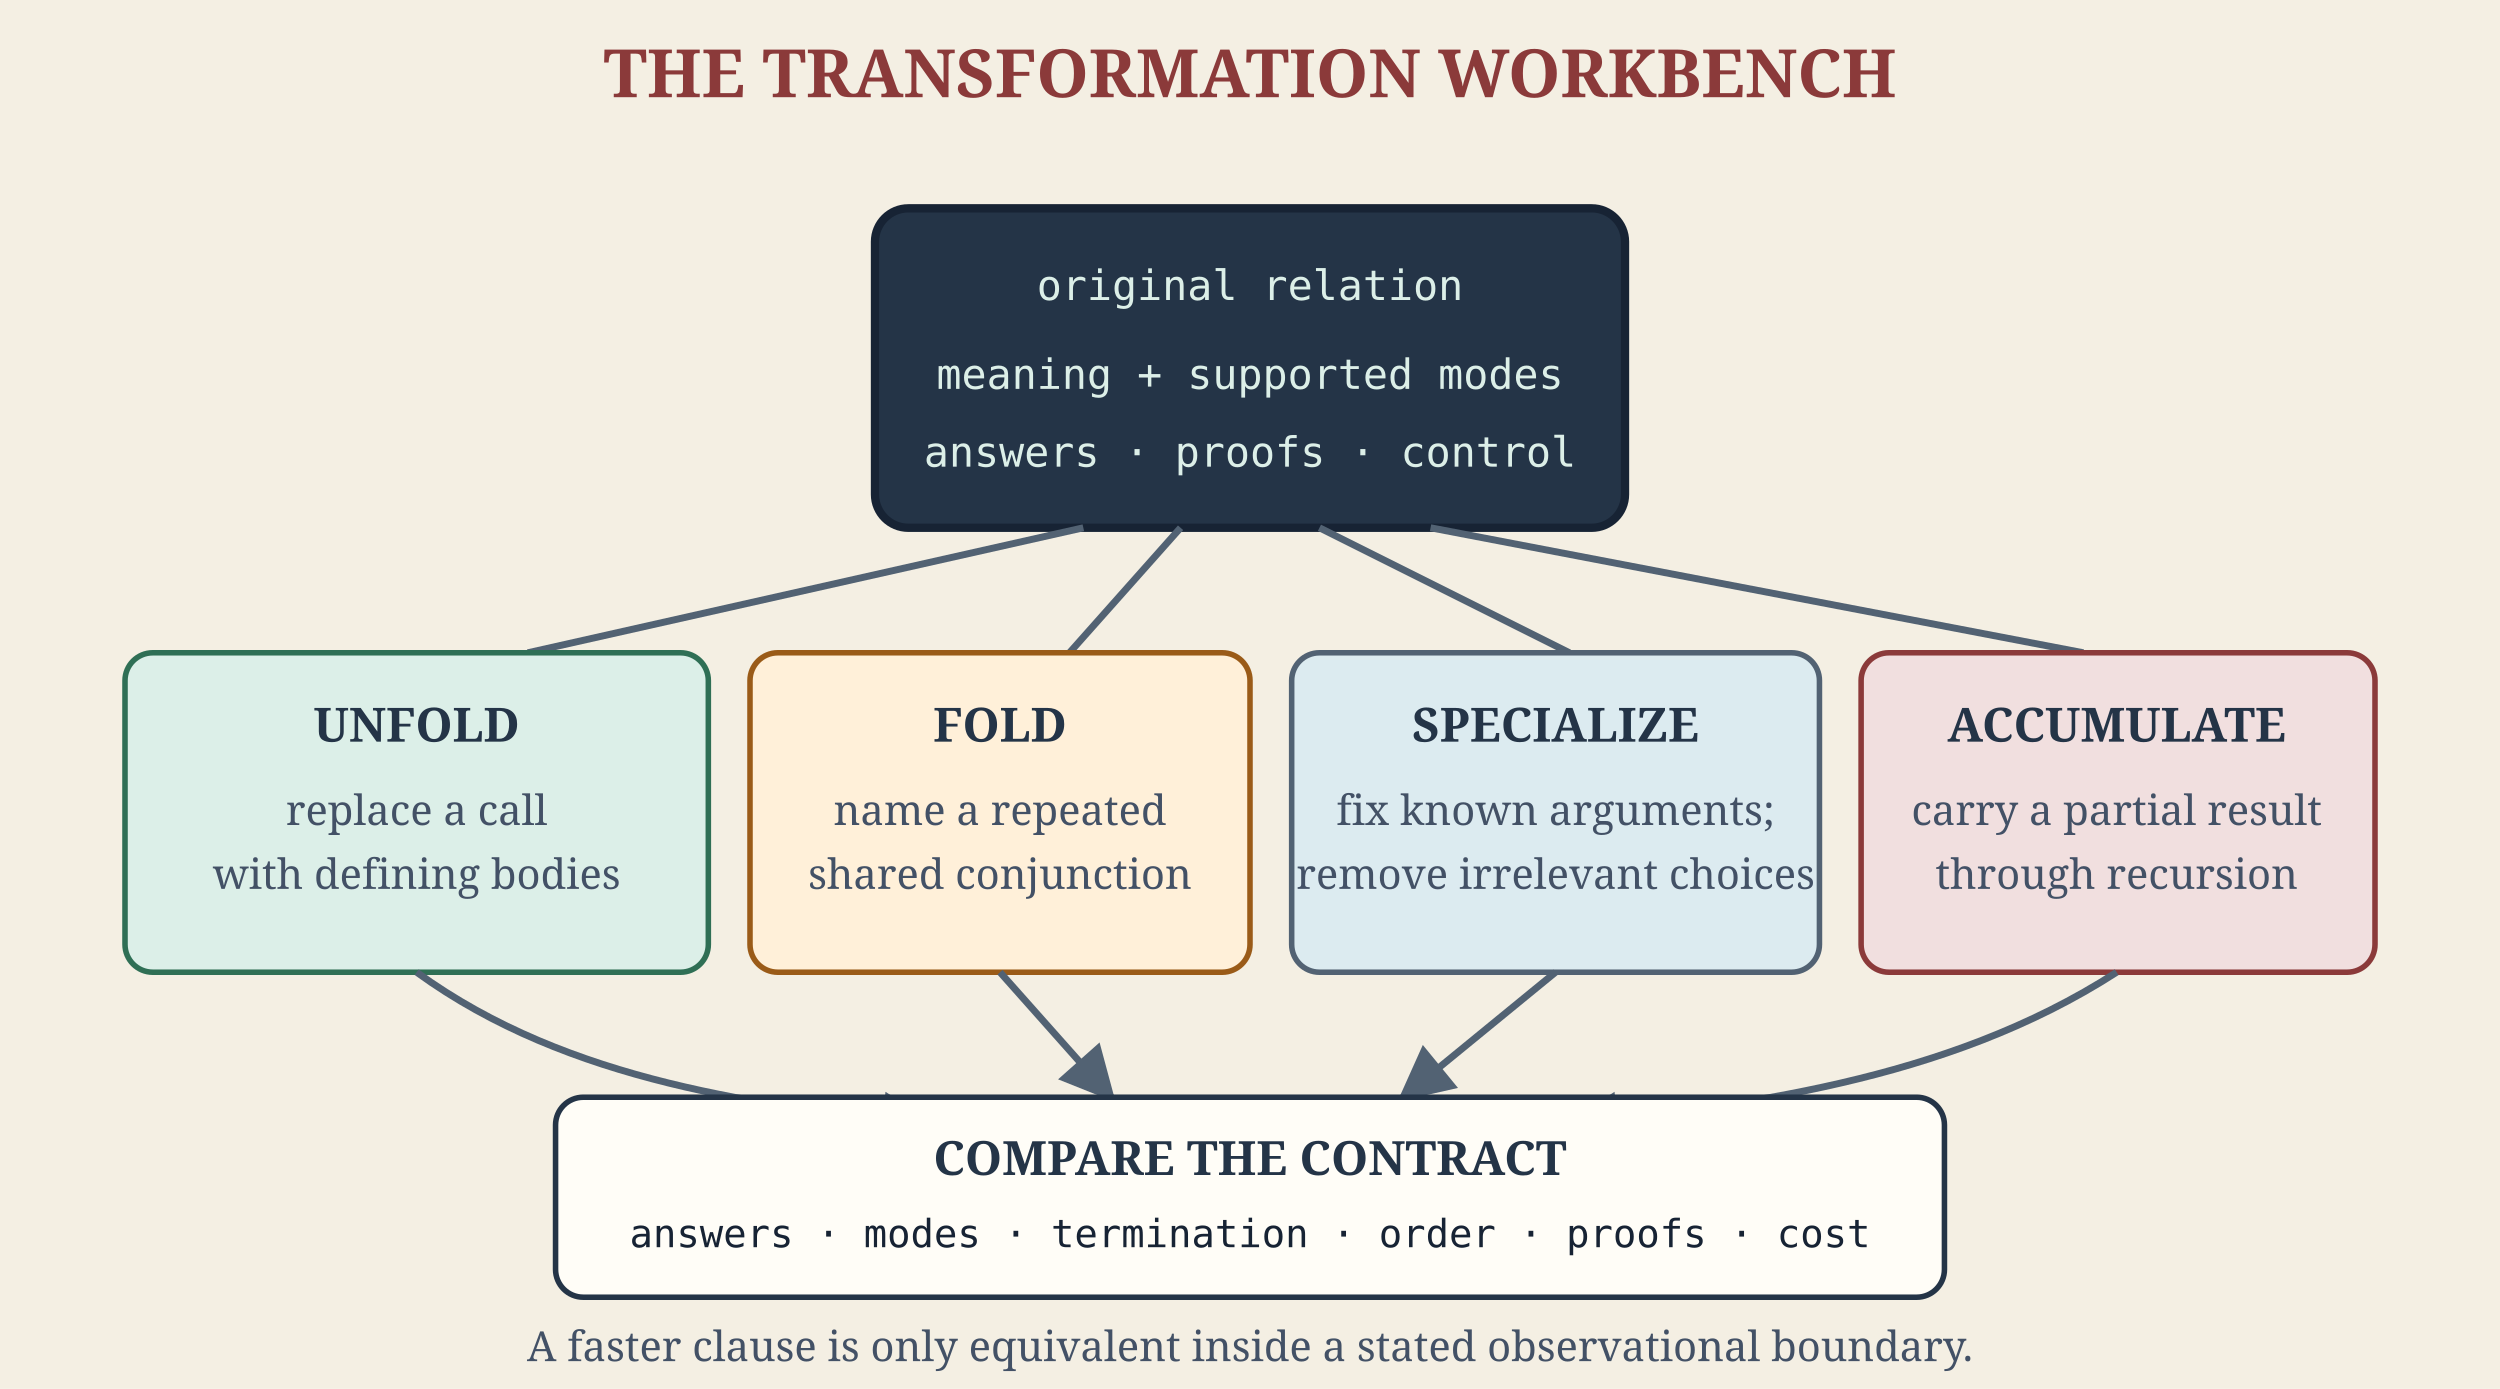
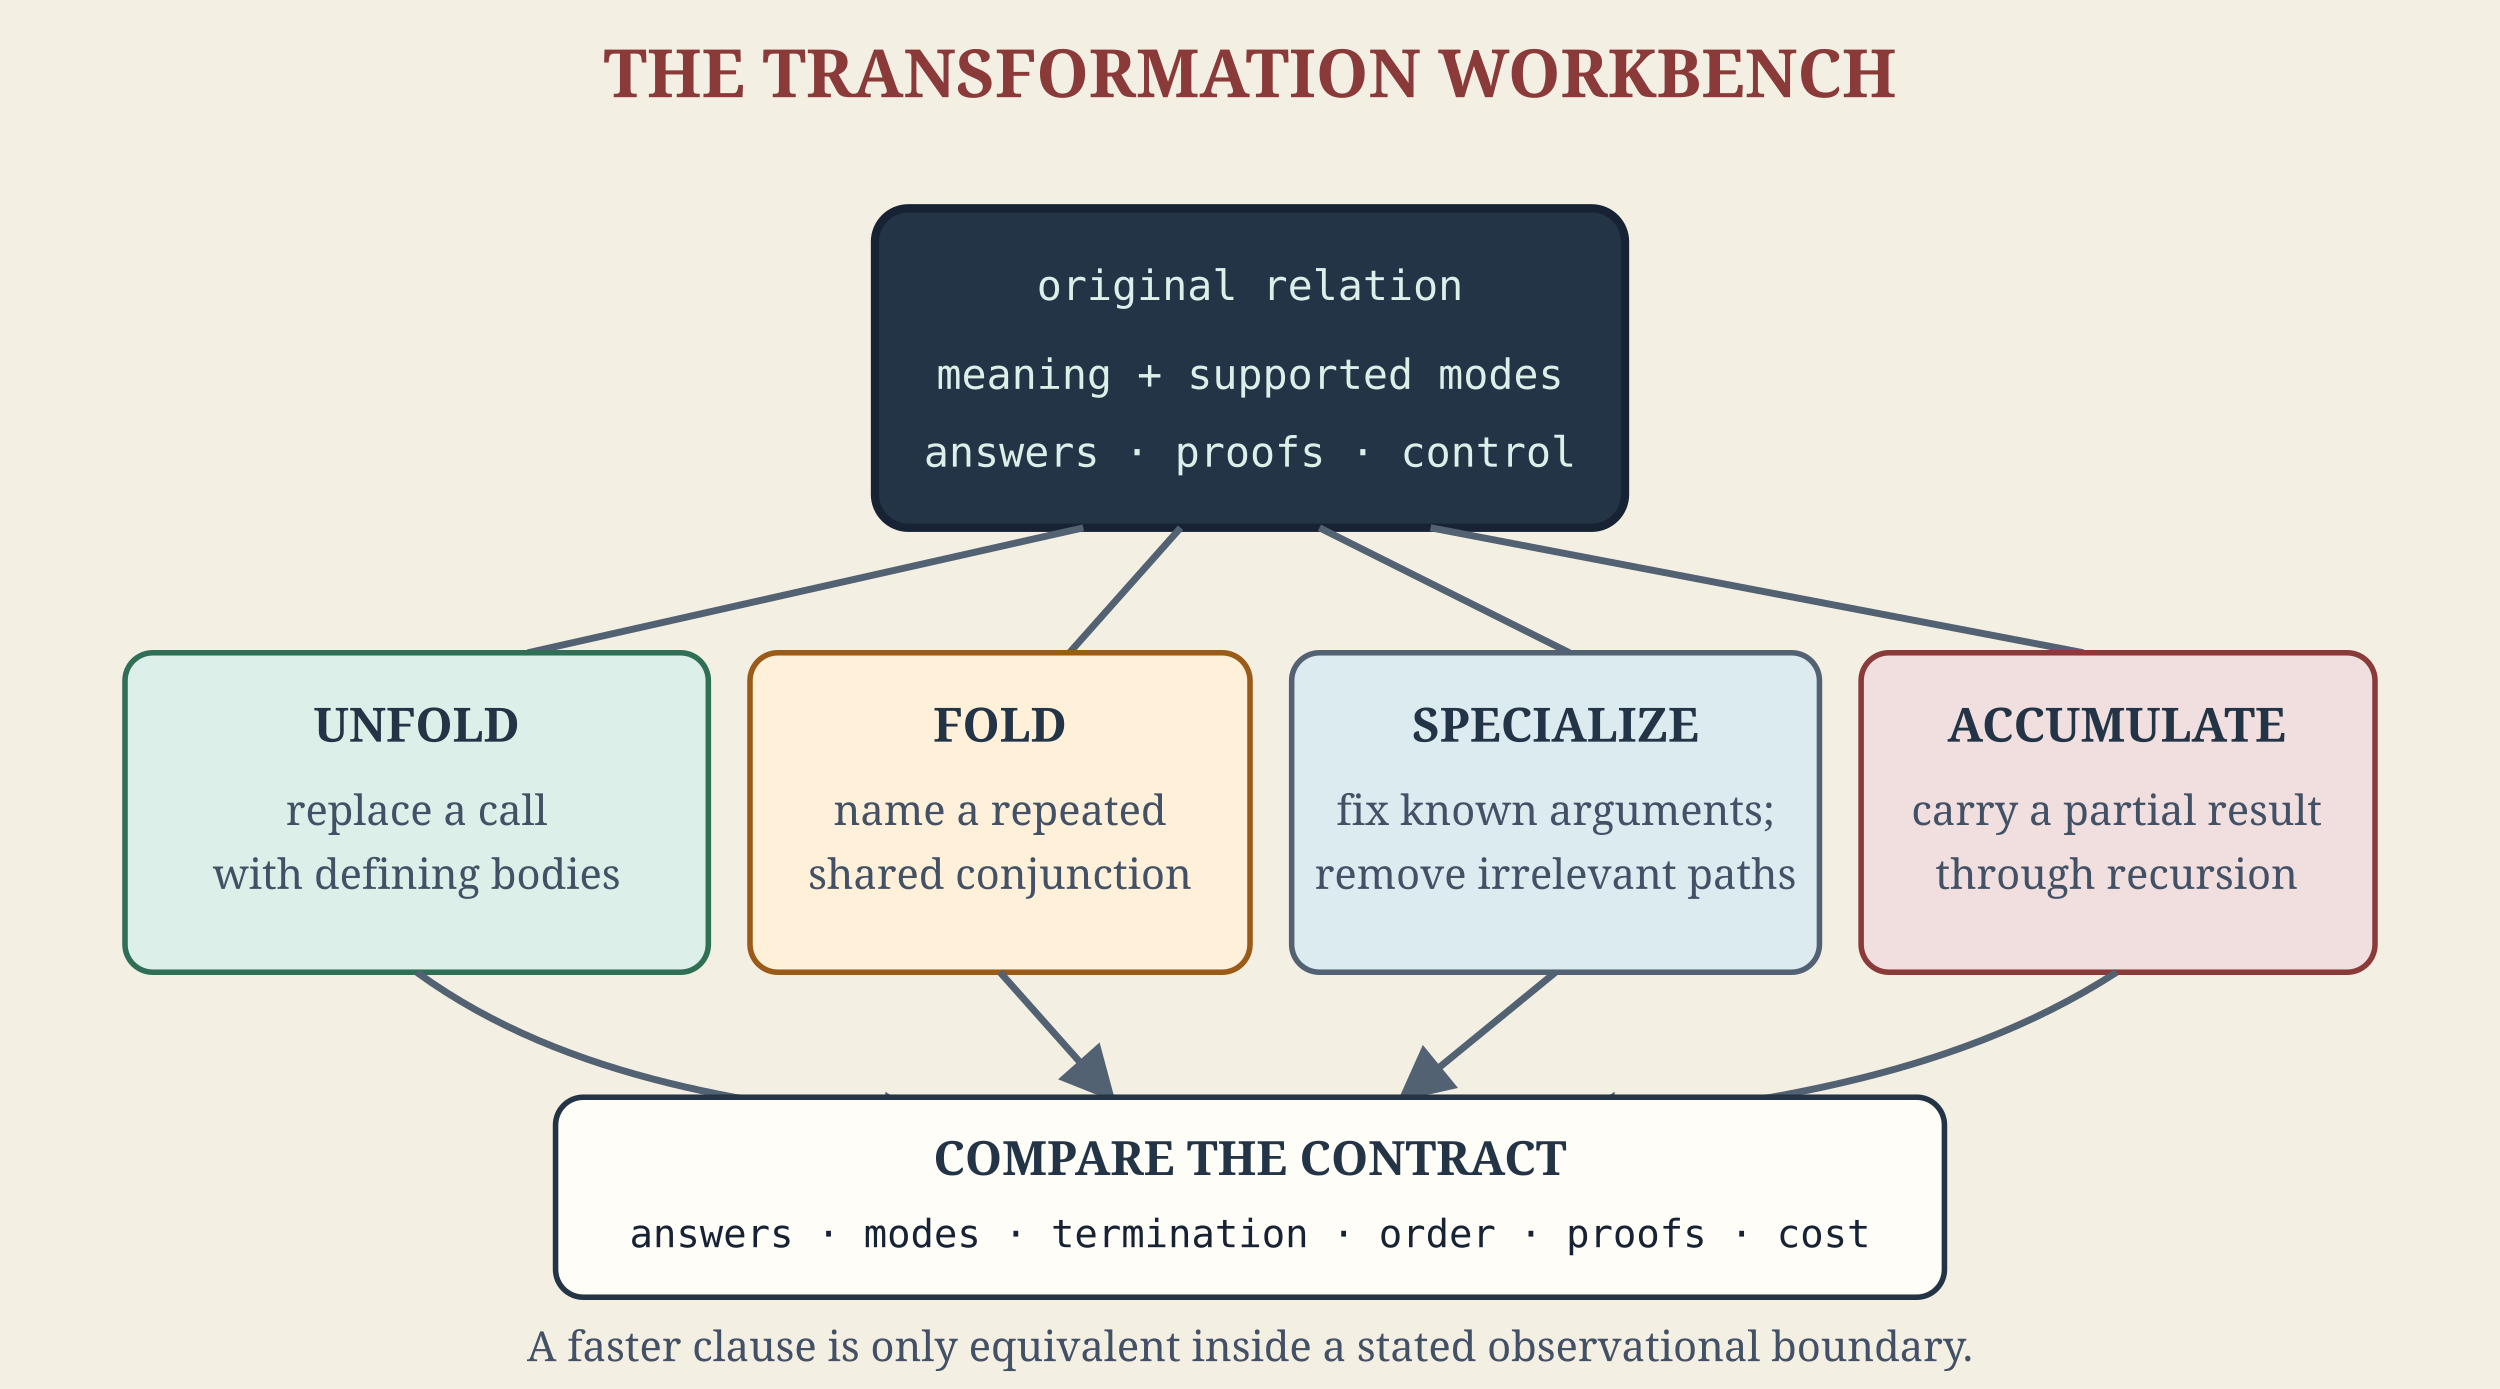
<svg xmlns="http://www.w3.org/2000/svg" width="900" height="500" viewBox="0 0 900 500" role="img" aria-labelledby="title desc">
  <defs>
    <style>
      .paper{fill:#fffdf7;stroke:#243447;stroke-width:2}.source{fill:#243447;stroke:#172334;stroke-width:3}
      .green{fill:#dcefe8;stroke:#2f6f55;stroke-width:2}.gold{fill:#fff0d9;stroke:#9a5b18;stroke-width:2}
      .rose{fill:#f1dfdf;stroke:#8b3a3a;stroke-width:2}.blue{fill:#dcebf0;stroke:#526273;stroke-width:2}
      .title{fill:#8b3a3a;font:bold 24px Georgia,serif}.label{fill:#243447;font:bold 17px Georgia,serif}
      .prose{fill:#435166;font:15px Georgia,serif}.code{fill:#172334;font:14px ui-monospace,SFMono-Regular,Consolas,monospace}
      .light{fill:#dcefe8;font:15px ui-monospace,SFMono-Regular,Consolas,monospace}.line{fill:none;stroke:#526273;stroke-width:2.5}
    </style>
    <marker id="arrow" markerWidth="8" markerHeight="8" refX="7" refY="4" orient="auto">
      <path d="M0 0L8 4L0 8Z" fill="#526273" />
    </marker>
  </defs>
  <rect width="900" height="500" fill="#f4efe3" />
  <text class="title" x="450" y="35" text-anchor="middle">THE TRANSFORMATION WORKBENCH</text>
  <rect class="source" x="315" y="75" width="270" height="115" rx="12" />
  <text class="light" x="450" y="108" text-anchor="middle">original relation</text>
  <text class="light" x="450" y="140" text-anchor="middle">meaning + supported modes</text>
  <text class="light" x="450" y="168" text-anchor="middle">answers · proofs · control</text>
  <path class="line" d="M390 190L190 235M425 190L385 235M475 190L565 235M515 190L750 235" />
  <rect class="green" x="45" y="235" width="210" height="115" rx="10" />
  <text class="label" x="150" y="267" text-anchor="middle">UNFOLD</text>
  <text class="prose" x="150" y="297" text-anchor="middle">replace a call</text>
  <text class="prose" x="150" y="320" text-anchor="middle">with defining bodies</text>
  <rect class="gold" x="270" y="235" width="180" height="115" rx="10" />
  <text class="label" x="360" y="267" text-anchor="middle">FOLD</text>
  <text class="prose" x="360" y="297" text-anchor="middle">name a repeated</text>
  <text class="prose" x="360" y="320" text-anchor="middle">shared conjunction</text>
  <rect class="blue" x="465" y="235" width="190" height="115" rx="10" />
  <text class="label" x="560" y="267" text-anchor="middle">SPECIALIZE</text>
  <text class="prose" x="560" y="297" text-anchor="middle">fix known arguments;</text>
-   <text class="prose" x="560" y="320" text-anchor="middle">remove irrelevant choices</text>
+   <text class="prose" x="560" y="320" text-anchor="middle">remove irrelevant paths</text>
  <rect class="rose" x="670" y="235" width="185" height="115" rx="10" />
  <text class="label" x="762" y="267" text-anchor="middle">ACCUMULATE</text>
  <text class="prose" x="762" y="297" text-anchor="middle">carry a partial result</text>
  <text class="prose" x="762" y="320" text-anchor="middle">through recursion</text>
  <path class="line" marker-end="url(#arrow)" d="M150 350C205 390 275 398 335 405" />
  <path class="line" marker-end="url(#arrow)" d="M360 350L400 395" />
  <path class="line" marker-end="url(#arrow)" d="M560 350L505 395" />
  <path class="line" marker-end="url(#arrow)" d="M762 350C700 390 625 398 565 405" />
  <rect class="paper" x="200" y="395" width="500" height="72" rx="10" />
  <text class="label" x="450" y="423" text-anchor="middle">COMPARE THE CONTRACT</text>
  <text class="code" x="450" y="449" text-anchor="middle">answers · modes · termination · order · proofs · cost</text>
  <text class="prose" x="450" y="490" text-anchor="middle">A faster clause is only equivalent inside a stated observational boundary.</text>
</svg>
